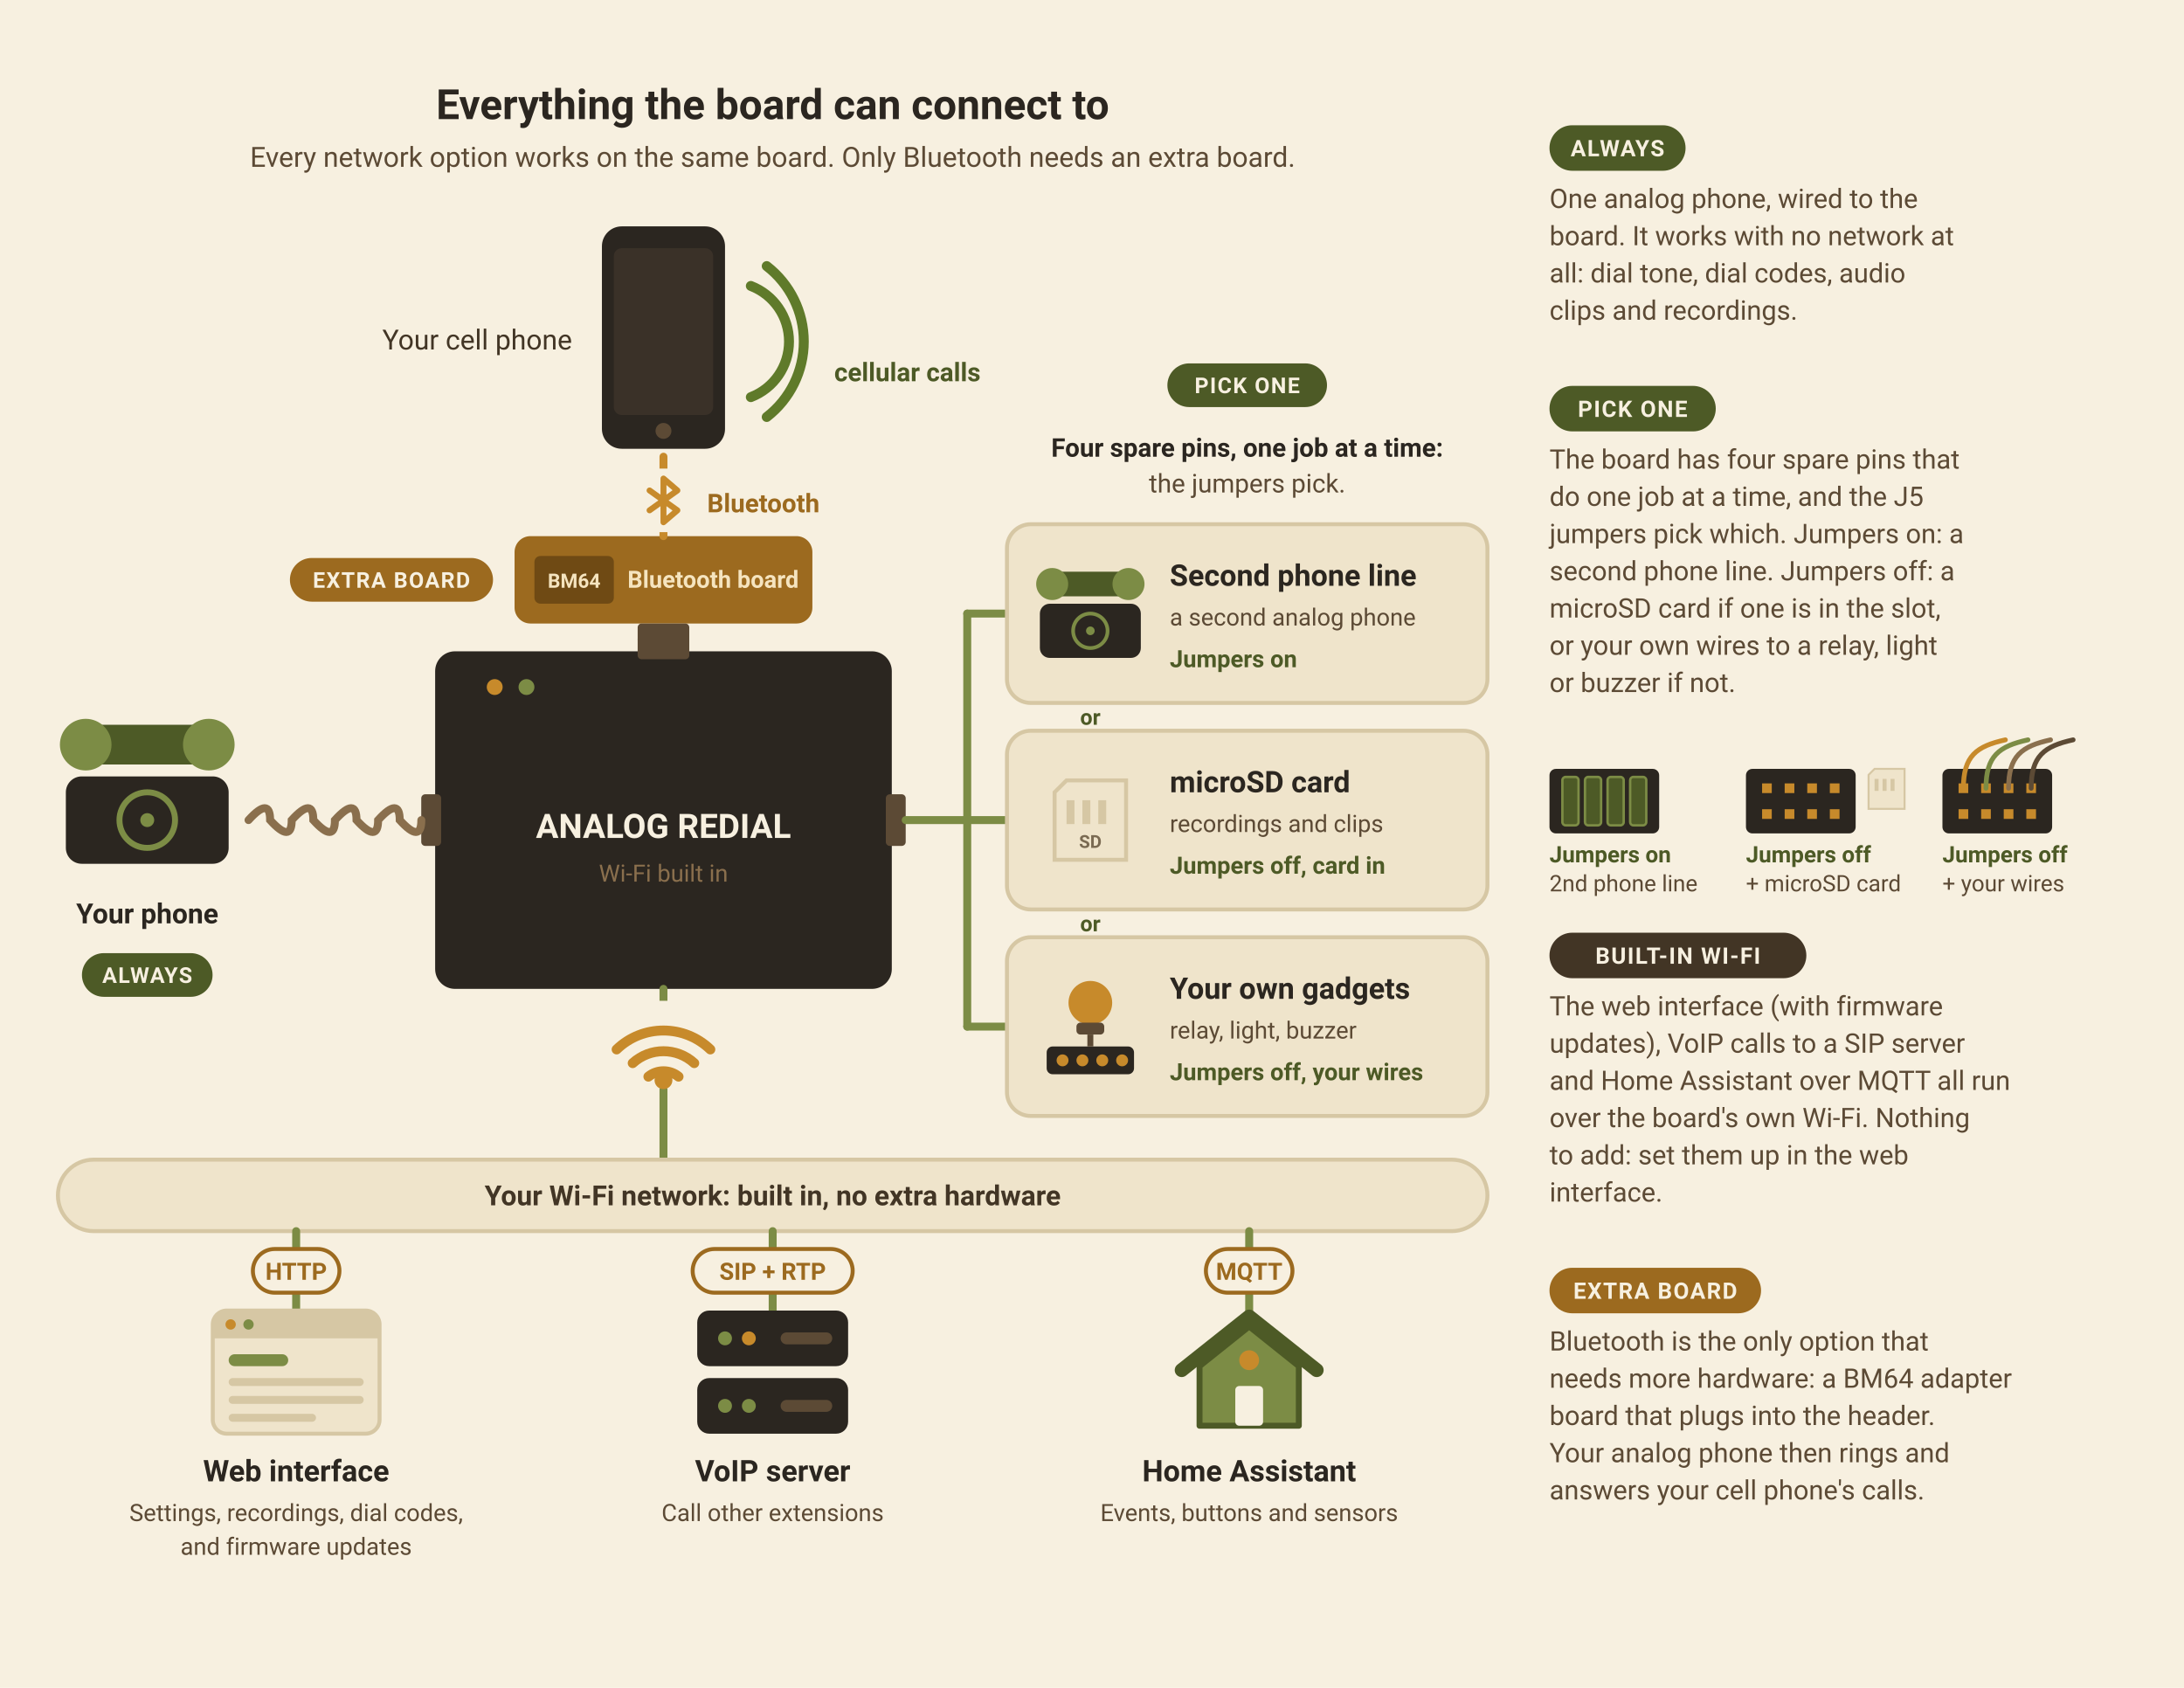
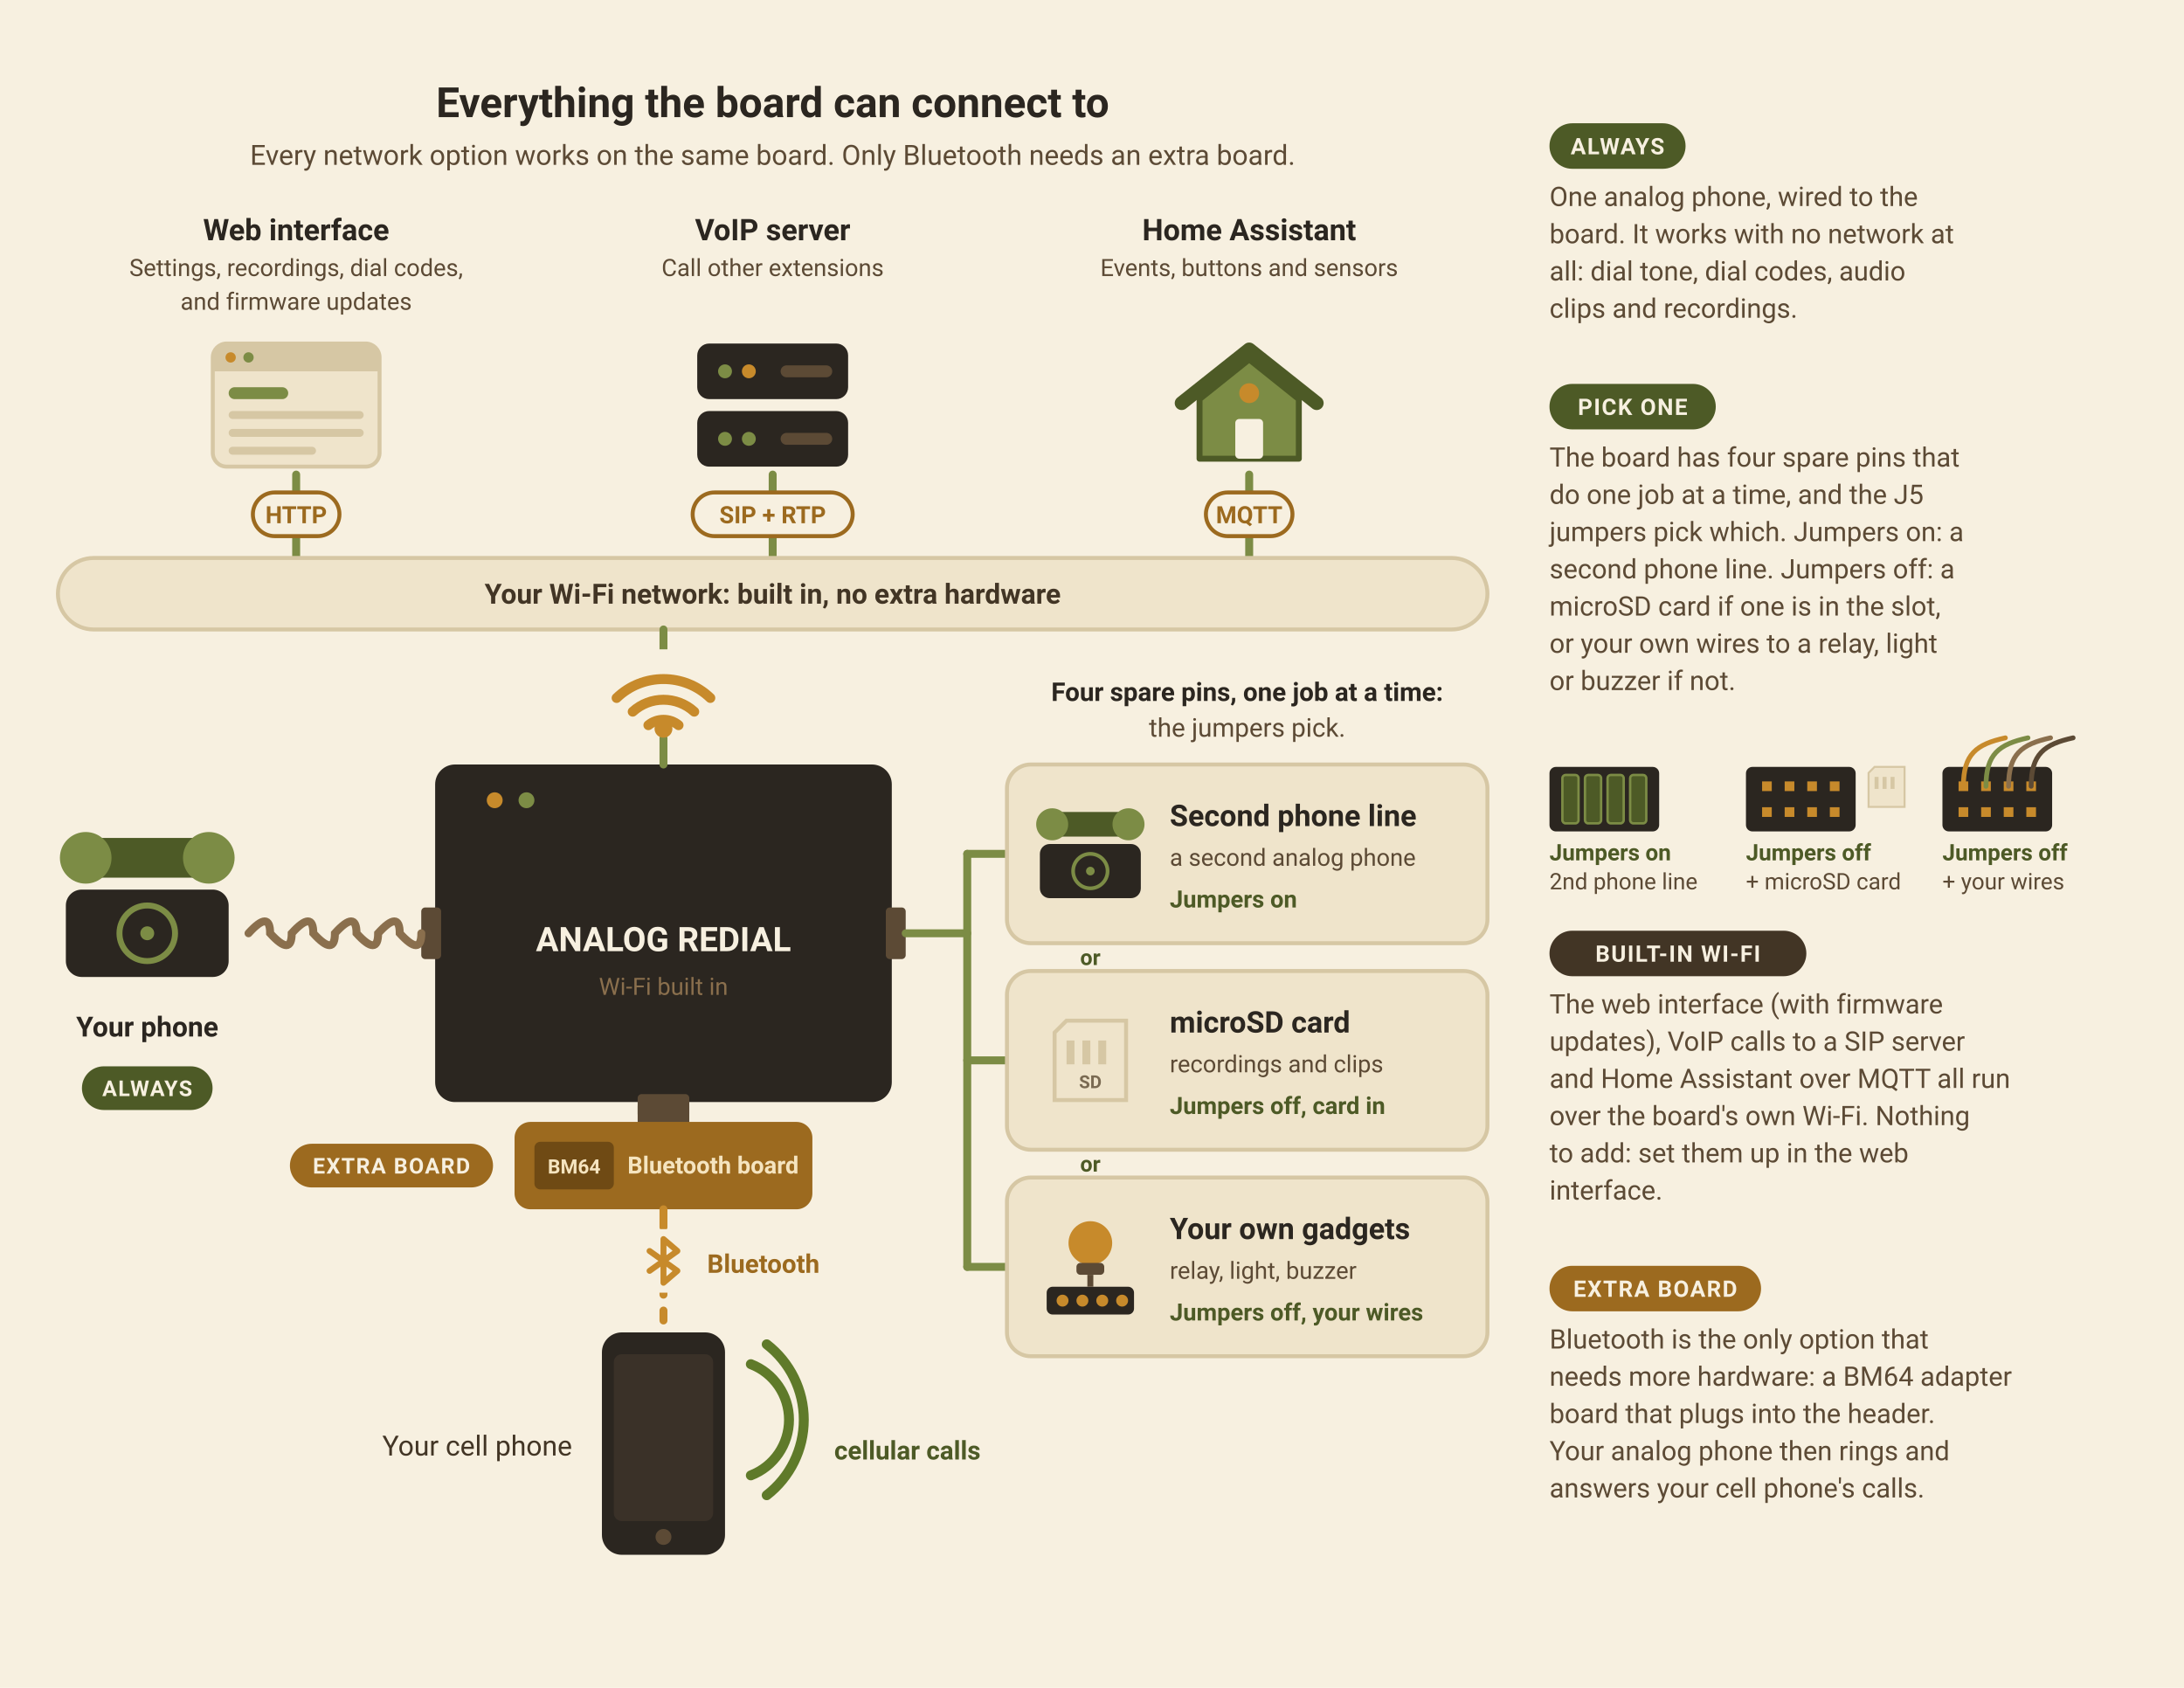
<svg xmlns="http://www.w3.org/2000/svg" viewBox="0 0 1056 816" width="1056" height="816" role="img" aria-label="Everything the Analog Redial board can connect to: one phone always, then a second line or a microSD card or your own gadgets on four spare pins, chosen with the J5 jumpers; Wi-Fi to the web interface, a VoIP server and Home Assistant; and Bluetooth through an extra adapter board">
  <rect id="background" width="1056" height="816" fill="#f7f0e0" />
  <g font-family="system-ui, -apple-system, Segoe UI, Roboto, sans-serif">
-     <g id="diagram" transform="translate(28,34.56) scale(0.96)">
+     <g id="diagram" transform="translate(28,33.6) scale(0.96)">
      <g id="title">
        <text x="360" y="24" text-anchor="middle" font-size="21" font-weight="700" fill="#2b2620">Everything the board can connect to</text>
      </g>
      <g id="subtitle">
        <text x="360" y="48" text-anchor="middle" font-size="14" font-weight="400" fill="#5c4a35">Every network option works on the same board. Only Bluetooth needs an extra board.</text>
      </g>
-       <g id="board" transform="translate(190,292)">
+       <g id="label-web">
+         <text x="120" y="86" text-anchor="middle" font-size="15" font-weight="600" fill="#2b2620">Web interface</text>
+       </g>
+       <g id="desc-web-1">
+         <text x="120" y="104" text-anchor="middle" font-size="12" font-weight="400" fill="#5c4a35">Settings, recordings, dial codes,</text>
+       </g>
+       <g id="desc-web-2">
+         <text x="120" y="121" text-anchor="middle" font-size="12" font-weight="400" fill="#5c4a35">and firmware updates</text>
+       </g>
+       <g id="service-web" transform="translate(78,138)">
+         <rect x="0" y="0" width="84" height="62" rx="7" fill="#efe4cb" stroke="#d6c7a4" stroke-width="2" />
+         <path d="M 0 14 H 84 V 7 a 7 7 0 0 0 -7 -7 H 7 a 7 7 0 0 0 -7 7 Z" fill="#d6c7a4" />
+         <circle cx="9" cy="7" r="2.6" fill="#c78a2b" />
+         <circle cx="18" cy="7" r="2.6" fill="#7c8c45" />
+         <rect x="8" y="22" width="30" height="6" rx="3" fill="#7c8c45" />
+         <rect x="8" y="34" width="68" height="4" rx="2" fill="#d6c7a4" />
+         <rect x="8" y="43" width="68" height="4" rx="2" fill="#d6c7a4" />
+         <rect x="8" y="52" width="44" height="4" rx="2" fill="#d6c7a4" />
+       </g>
+       <g id="link-web">
+         <line x1="120" y1="204" x2="120" y2="246" stroke="#7c8c45" stroke-width="4" stroke-linecap="round" />
+       </g>
+       <g id="protocol-web">
+         <rect x="98.2" y="213" width="43.6" height="22" rx="11" fill="#f7f0e0" stroke="#9c6a1f" stroke-width="2" />
+         <text x="120" y="228.5" text-anchor="middle" font-size="12" font-weight="600" fill="#9c6a1f">HTTP</text>
+       </g>
+       <g id="label-voip">
+         <text x="360" y="86" text-anchor="middle" font-size="15" font-weight="600" fill="#2b2620">VoIP server</text>
+       </g>
+       <g id="desc-voip-1">
+         <text x="360" y="104" text-anchor="middle" font-size="12" font-weight="400" fill="#5c4a35">Call other extensions</text>
+       </g>
+       <g id="service-voip" transform="translate(322,138)">
+         <rect x="0" y="0" width="76" height="28" rx="6" fill="#2b2620" />
+         <rect x="0" y="34" width="76" height="28" rx="6" fill="#2b2620" />
+         <circle cx="14" cy="14" r="3.5" fill="#7c8c45" />
+         <circle cx="26" cy="14" r="3.5" fill="#c78a2b" />
+         <rect x="42" y="11" width="26" height="6" rx="3" fill="#5c4a35" />
+         <circle cx="14" cy="48" r="3.5" fill="#7c8c45" />
+         <circle cx="26" cy="48" r="3.5" fill="#7c8c45" />
+         <rect x="42" y="45" width="26" height="6" rx="3" fill="#5c4a35" />
+       </g>
+       <g id="link-voip">
+         <line x1="360" y1="204" x2="360" y2="246" stroke="#7c8c45" stroke-width="4" stroke-linecap="round" />
+       </g>
+       <g id="protocol-voip">
+         <rect x="319.7" y="213" width="80.6" height="22" rx="11" fill="#f7f0e0" stroke="#9c6a1f" stroke-width="2" />
+         <text x="360" y="228.5" text-anchor="middle" font-size="12" font-weight="600" fill="#9c6a1f">SIP + RTP</text>
+       </g>
+       <g id="label-home">
+         <text x="600" y="86" text-anchor="middle" font-size="15" font-weight="600" fill="#2b2620">Home Assistant</text>
+       </g>
+       <g id="desc-home-1">
+         <text x="600" y="104" text-anchor="middle" font-size="12" font-weight="400" fill="#5c4a35">Events, buttons and sensors</text>
+       </g>
+       <g id="service-home" transform="translate(562,138)">
+         <path d="M 4 30 L 38 3 L 72 30" fill="none" stroke="#4d5a26" stroke-width="7" stroke-linecap="round" stroke-linejoin="round" />
+         <path d="M 13 28 V 58 H 63 V 28 L 38 8 Z" fill="#7c8c45" stroke="#4d5a26" stroke-width="3" stroke-linejoin="round" />
+         <rect x="31" y="38" width="14" height="20" rx="2" fill="#f7f0e0" />
+         <circle cx="38" cy="25" r="5" fill="#c78a2b" />
+       </g>
+       <g id="link-home">
+         <line x1="600" y1="204" x2="600" y2="246" stroke="#7c8c45" stroke-width="4" stroke-linecap="round" />
+       </g>
+       <g id="protocol-home">
+         <rect x="578.2" y="213" width="43.6" height="22" rx="11" fill="#f7f0e0" stroke="#9c6a1f" stroke-width="2" />
+         <text x="600" y="228.5" text-anchor="middle" font-size="12" font-weight="600" fill="#9c6a1f">MQTT</text>
+       </g>
+       <g id="wifi-network">
+         <rect x="0" y="246" width="720" height="36" rx="18" fill="#efe4cb" stroke="#d6c7a4" stroke-width="2" />
+         <text x="360.0" y="269" text-anchor="middle" font-size="14" font-weight="600" fill="#423525">Your Wi-Fi network: built in, no extra hardware</text>
+       </g>
+       <g id="board" transform="translate(190,350)">
        <rect id="pcb" x="0" y="0" width="230" height="170" rx="10" fill="#2b2620" />
        <rect id="jack-line-1" x="-7" y="72" width="10" height="26" rx="2" fill="#5c4a35" />
        <rect id="options-connector" x="227" y="72" width="10" height="26" rx="2" fill="#5c4a35" />
-         <rect id="adapter-header" x="102" y="-8" width="26" height="12" rx="2" fill="#5c4a35" />
+         <rect id="adapter-header" x="102" y="166" width="26" height="12" rx="2" fill="#5c4a35" />
        <circle id="led-1" cx="30" cy="18" r="4" fill="#c78a2b" />
        <circle id="led-2" cx="46" cy="18" r="4" fill="#7c8c45" />
        <text x="115" y="94" text-anchor="middle" font-size="17" font-weight="600" fill="#f7f0e0">ANALOG REDIAL</text>
        <text x="115" y="116" text-anchor="middle" font-size="12" fill="#8a6f4d">Wi-Fi built in</text>
      </g>
-       <g id="phone-line-1" transform="translate(0,323)">
+       <g id="link-wifi">
+         <line x1="305" y1="282" x2="305" y2="350" stroke="#7c8c45" stroke-width="4" stroke-linecap="round" />
+       </g>
+       <g id="wifi" transform="translate(275,294)">
+         <rect x="-6" y="-2" width="72" height="44" rx="8" fill="#f7f0e0" />
+         <path d="M 6.4 22.5 A 34 34 0 0 1 53.6 22.5" fill="none" stroke="#c78a2b" stroke-width="5" stroke-linecap="round" />
+         <path d="M 14.5 29.4 A 23 23 0 0 1 45.5 29.4" fill="none" stroke="#c78a2b" stroke-width="5" stroke-linecap="round" />
+         <path d="M 22.4 36.2 A 12 12 0 0 1 37.6 36.2" fill="none" stroke="#c78a2b" stroke-width="5" stroke-linecap="round" />
+         <circle cx="30" cy="40" r="4.5" fill="#c78a2b" transform="translate(0,-2)" />
+       </g>
+       <g id="phone-line-1" transform="translate(0,381)">
        <g id="handset">
          <line x1="14" y1="16" x2="76" y2="16" stroke="#4d5a26" stroke-width="20" stroke-linecap="round" />
          <circle cx="14" cy="16" r="13" fill="#7c8c45" />
          <circle cx="76" cy="16" r="13" fill="#7c8c45" />
        </g>
        <g id="body">
          <rect x="4" y="32" width="82" height="44" rx="8" fill="#2b2620" />
          <circle cx="45" cy="54" r="14" fill="none" stroke="#7c8c45" stroke-width="3" />
          <circle cx="45" cy="54" r="3.5" fill="#7c8c45" />
        </g>
      </g>
-       <g id="cord-line-1" transform="translate(96,377)">
+       <g id="cord-line-1" transform="translate(96,435)">
        <path d="M 0 0 q 10.88 -12 10.88 0 q 10.88 12 10.88 0 q 10.88 -12 10.88 0 q 10.88 12 10.88 0 q 10.88 -12 10.88 0 q 10.88 12 10.88 0 q 10.88 -12 10.88 0 q 10.88 12 10.88 0" fill="none" stroke="#8a6f4d" stroke-width="4" stroke-linecap="round" />
      </g>
      <g id="label-line-1">
-         <text x="45" y="429" text-anchor="middle" font-size="14" font-weight="600" fill="#2b2620">Your phone</text>
+         <text x="45" y="487" text-anchor="middle" font-size="14" font-weight="600" fill="#2b2620">Your phone</text>
      </g>
      <g id="tag-always">
-         <rect x="12.1" y="444" width="65.8" height="22" rx="11" fill="#4d5a26" />
-         <text x="45" y="459" text-anchor="middle" font-size="11" font-weight="700" letter-spacing="0.6" fill="#f7f0e0">ALWAYS</text>
+         <rect x="12.1" y="502" width="65.8" height="22" rx="11" fill="#4d5a26" />
+         <text x="45" y="517" text-anchor="middle" font-size="11" font-weight="700" letter-spacing="0.6" fill="#f7f0e0">ALWAYS</text>
+       </g>
+       <g id="pick-one-heading-1">
+         <text x="599" y="318" text-anchor="middle" font-size="13" font-weight="700" fill="#2b2620">Four spare pins, one job at a time:</text>
+       </g>
+       <g id="pick-one-heading-2">
+         <text x="599" y="336" text-anchor="middle" font-size="13" font-weight="400" fill="#5c4a35">the jumpers pick.</text>
      </g>
      <g id="link-options">
-         <line x1="427" y1="377" x2="458" y2="377" stroke="#7c8c45" stroke-width="4" stroke-linecap="round" />
+         <line x1="427" y1="435" x2="458" y2="435" stroke="#7c8c45" stroke-width="4" stroke-linecap="round" />
      </g>
      <g id="link-options-spine">
-         <line x1="458" y1="273" x2="458" y2="481" stroke="#7c8c45" stroke-width="4" stroke-linecap="round" />
+         <line x1="458" y1="395" x2="458" y2="603" stroke="#7c8c45" stroke-width="4" stroke-linecap="round" />
      </g>
      <g id="stub-line-2">
-         <line x1="458" y1="273" x2="478" y2="273" stroke="#7c8c45" stroke-width="4" stroke-linecap="round" />
-       </g>
-       <g id="option-line-2" transform="translate(478,228)">
+         <line x1="458" y1="395" x2="478" y2="395" stroke="#7c8c45" stroke-width="4" stroke-linecap="round" />
+       </g>
+       <g id="option-line-2" transform="translate(478,350)">
        <rect width="242" height="90" rx="12" fill="#efe4cb" stroke="#d6c7a4" stroke-width="2" />
        <g transform="translate(14.1,20.2) scale(0.62)">
          <g id="handset">
            <line x1="14" y1="16" x2="76" y2="16" stroke="#4d5a26" stroke-width="20" stroke-linecap="round" />
            <circle cx="14" cy="16" r="13" fill="#7c8c45" />
            <circle cx="76" cy="16" r="13" fill="#7c8c45" />
          </g>
          <g id="body">
            <rect x="4" y="32" width="82" height="44" rx="8" fill="#2b2620" />
            <circle cx="45" cy="54" r="14" fill="none" stroke="#7c8c45" stroke-width="3" />
            <circle cx="45" cy="54" r="3.5" fill="#7c8c45" />
          </g>
        </g>
        <text x="82" y="31" font-size="15" font-weight="600" fill="#2b2620">Second phone line</text>
        <text x="82" y="51" font-size="12" fill="#5c4a35">a second analog phone</text>
        <text x="82" y="72" font-size="12" font-weight="700" fill="#4d5a26">Jumpers on</text>
      </g>
      <g id="or-1">
-         <text x="520" y="329" text-anchor="middle" font-size="11" font-weight="700" fill="#4d5a26">or</text>
+         <text x="520" y="451" text-anchor="middle" font-size="11" font-weight="700" fill="#4d5a26">or</text>
      </g>
      <g id="stub-microsd">
-         <line x1="458" y1="377" x2="478" y2="377" stroke="#7c8c45" stroke-width="4" stroke-linecap="round" />
-       </g>
-       <g id="option-microsd" transform="translate(478,332)">
+         <line x1="458" y1="499" x2="478" y2="499" stroke="#7c8c45" stroke-width="4" stroke-linecap="round" />
+       </g>
+       <g id="option-microsd" transform="translate(478,454)">
        <rect width="242" height="90" rx="12" fill="#efe4cb" stroke="#d6c7a4" stroke-width="2" />
        <g transform="translate(24,25) scale(1)">
          <path d="M 6 0 H 36 V 40 H 0 V 6 Z" fill="#efe4cb" stroke="#d6c7a4" stroke-width="2" />
          <rect x="6" y="10" width="4" height="12" fill="#d6c7a4" />
          <rect x="14" y="10" width="4" height="12" fill="#d6c7a4" />
          <rect x="22" y="10" width="4" height="12" fill="#d6c7a4" />
          <text x="18" y="34" text-anchor="middle" font-size="9" font-weight="600" fill="#7a6a52">SD</text>
        </g>
        <text x="82" y="31" font-size="15" font-weight="600" fill="#2b2620">microSD card</text>
        <text x="82" y="51" font-size="12" fill="#5c4a35">recordings and clips</text>
        <text x="82" y="72" font-size="12" font-weight="700" fill="#4d5a26">Jumpers off, card in</text>
      </g>
      <g id="or-2">
-         <text x="520" y="433" text-anchor="middle" font-size="11" font-weight="700" fill="#4d5a26">or</text>
+         <text x="520" y="555" text-anchor="middle" font-size="11" font-weight="700" fill="#4d5a26">or</text>
      </g>
      <g id="stub-pins">
-         <line x1="458" y1="481" x2="478" y2="481" stroke="#7c8c45" stroke-width="4" stroke-linecap="round" />
-       </g>
-       <g id="option-pins" transform="translate(478,436)">
+         <line x1="458" y1="603" x2="478" y2="603" stroke="#7c8c45" stroke-width="4" stroke-linecap="round" />
+       </g>
+       <g id="option-pins" transform="translate(478,558)">
        <rect width="242" height="90" rx="12" fill="#efe4cb" stroke="#d6c7a4" stroke-width="2" />
        <g transform="translate(20,21) scale(1)">
          <circle id="bulb" cx="22" cy="12" r="11" fill="#c78a2b" />
          <rect id="bulb-base" x="15" y="22" width="14" height="6" rx="2" fill="#5c4a35" />
          <rect id="header" x="0" y="34" width="44" height="14" rx="3" fill="#2b2620" />
          <circle cx="8" cy="41" r="3" fill="#c78a2b" />
          <circle cx="18" cy="41" r="3" fill="#c78a2b" />
          <circle cx="28" cy="41" r="3" fill="#c78a2b" />
          <circle cx="38" cy="41" r="3" fill="#c78a2b" />
          <path d="M 22 28 V 34" stroke="#5c4a35" stroke-width="3" />
        </g>
        <text x="82" y="31" font-size="15" font-weight="600" fill="#2b2620">Your own gadgets</text>
        <text x="82" y="51" font-size="12" fill="#5c4a35">relay, light, buzzer</text>
        <text x="82" y="72" font-size="12" font-weight="700" fill="#4d5a26">Jumpers off, your wires</text>
      </g>
-       <g id="tag-pick-one">
-         <rect x="558.8" y="147" width="80.4" height="22" rx="11" fill="#4d5a26" />
-         <text x="599" y="162" text-anchor="middle" font-size="11" font-weight="700" letter-spacing="0.6" fill="#f7f0e0">PICK ONE</text>
-       </g>
-       <g id="pick-one-heading-1">
-         <text x="599" y="194" text-anchor="middle" font-size="13" font-weight="700" fill="#2b2620">Four spare pins, one job at a time:</text>
-       </g>
-       <g id="pick-one-heading-2">
-         <text x="599" y="212" text-anchor="middle" font-size="13" font-weight="400" fill="#5c4a35">the jumpers pick.</text>
-       </g>
-       <g id="bluetooth-adapter" transform="translate(230,234)">
-         <rect id="pcb" x="0" y="0" width="150" height="44" rx="8" fill="#9c6a1f" />
-         <rect id="chip" x="10" y="10" width="40" height="24" rx="3" fill="#6f4a14" />
-         <text x="30" y="26" text-anchor="middle" font-size="10" font-weight="600" fill="#f5e4bf">BM64</text>
-         <text x="100" y="26" text-anchor="middle" font-size="12" font-weight="600" fill="#f5e4bf">Bluetooth board</text>
-         <rect id="plug" x="62" y="44" width="26" height="10" rx="2" fill="#5c4a35" />
+       <g id="bluetooth-adapter" transform="translate(230,520)">
+         <rect id="plug" x="62" y="0" width="26" height="12" rx="2" fill="#5c4a35" />
+         <rect id="pcb" x="0" y="10" width="150" height="44" rx="8" fill="#9c6a1f" />
+         <rect id="chip" x="10" y="20" width="40" height="24" rx="3" fill="#6f4a14" />
+         <text x="30" y="36" text-anchor="middle" font-size="10" font-weight="600" fill="#f5e4bf">BM64</text>
+         <text x="100" y="36" text-anchor="middle" font-size="12" font-weight="600" fill="#f5e4bf">Bluetooth board</text>
      </g>
      <g id="tag-extra-board">
-         <rect x="116.85" y="245" width="102.3" height="22" rx="11" fill="#9c6a1f" />
-         <text x="168" y="260" text-anchor="middle" font-size="11" font-weight="700" letter-spacing="0.6" fill="#f7f0e0">EXTRA BOARD</text>
-       </g>
-       <g id="cell-phone" transform="translate(274,78)">
+         <rect x="116.85" y="541" width="102.3" height="22" rx="11" fill="#9c6a1f" />
+         <text x="168" y="556" text-anchor="middle" font-size="11" font-weight="700" letter-spacing="0.6" fill="#f7f0e0">EXTRA BOARD</text>
+       </g>
+       <g id="link-bluetooth">
+         <line x1="305" y1="574" x2="305" y2="630" stroke="#c78a2b" stroke-width="4" stroke-linecap="round" stroke-dasharray="9 8" />
+       </g>
+       <g id="bluetooth-symbol" transform="translate(297,588)">
+         <rect x="-6" y="-4" width="28" height="32" rx="6" fill="#f7f0e0" />
+         <path d="M 1 7 L 15 17 L 8 23 L 8 1 L 15 7 L 1 17" fill="none" stroke="#c78a2b" stroke-width="3" stroke-linecap="round" stroke-linejoin="round" />
+       </g>
+       <g id="label-bluetooth">
+         <text x="327" y="606" text-anchor="start" font-size="13" font-weight="600" fill="#9c6a1f">Bluetooth</text>
+       </g>
+       <g id="cell-phone" transform="translate(274,636)">
        <rect x="0" y="0" width="62" height="112" rx="10" fill="#2b2620" />
        <rect x="6" y="11" width="50" height="84" rx="4" fill="#3a3128" />
        <circle cx="31" cy="103" r="4" fill="#5c4a35" />
      </g>
      <g id="label-cell-phone">
-         <text x="259" y="140" text-anchor="end" font-size="14" font-weight="400" fill="#423525">Your cell phone</text>
-       </g>
-       <g id="cellular" transform="translate(349,108)">
+         <text x="259" y="698" text-anchor="end" font-size="14" font-weight="400" fill="#423525">Your cell phone</text>
+       </g>
+       <g id="cellular" transform="translate(349,652)">
        <path d="M 0 56 A 30 30 0 0 0 0 0" fill="none" stroke="#5f7a2a" stroke-width="5" stroke-linecap="round" />
        <path d="M 8 66 A 48 48 0 0 0 8 -10" fill="none" stroke="#5f7a2a" stroke-width="5" stroke-linecap="round" transform="translate(0,0)" />
      </g>
      <g id="label-cellular">
-         <text x="391" y="156" text-anchor="start" font-size="13" font-weight="600" fill="#4d5a26">cellular calls</text>
-       </g>
-       <g id="link-bluetooth">
-         <line x1="305" y1="194" x2="305" y2="234" stroke="#c78a2b" stroke-width="4" stroke-linecap="round" stroke-dasharray="9 8" />
-       </g>
-       <g id="bluetooth-symbol" transform="translate(297,204)">
-         <rect x="-6" y="-4" width="28" height="32" rx="6" fill="#f7f0e0" />
-         <path d="M 1 7 L 15 17 L 8 23 L 8 1 L 15 7 L 1 17" fill="none" stroke="#c78a2b" stroke-width="3" stroke-linecap="round" stroke-linejoin="round" />
-       </g>
-       <g id="label-bluetooth">
-         <text x="327" y="222" text-anchor="start" font-size="13" font-weight="600" fill="#9c6a1f">Bluetooth</text>
-       </g>
-       <g id="link-wifi">
-         <line x1="305" y1="462" x2="305" y2="548" stroke="#7c8c45" stroke-width="4" stroke-linecap="round" />
-       </g>
-       <g id="wifi" transform="translate(275,470)">
-         <rect x="-6" y="-2" width="72" height="44" rx="8" fill="#f7f0e0" />
-         <path d="M 6.4 22.5 A 34 34 0 0 1 53.6 22.5" fill="none" stroke="#c78a2b" stroke-width="5" stroke-linecap="round" />
-         <path d="M 14.5 29.4 A 23 23 0 0 1 45.5 29.4" fill="none" stroke="#c78a2b" stroke-width="5" stroke-linecap="round" />
-         <path d="M 22.4 36.2 A 12 12 0 0 1 37.6 36.2" fill="none" stroke="#c78a2b" stroke-width="5" stroke-linecap="round" />
-         <circle cx="30" cy="40" r="4.5" fill="#c78a2b" transform="translate(0,-2)" />
-       </g>
-       <g id="wifi-network">
-         <rect x="0" y="548" width="720" height="36" rx="18" fill="#efe4cb" stroke="#d6c7a4" stroke-width="2" />
-         <text x="360.0" y="571" text-anchor="middle" font-size="14" font-weight="600" fill="#423525">Your Wi-Fi network: built in, no extra hardware</text>
-       </g>
-       <g id="link-web">
-         <line x1="120" y1="584" x2="120" y2="624" stroke="#7c8c45" stroke-width="4" stroke-linecap="round" />
-       </g>
-       <g id="protocol-web">
-         <rect x="98.2" y="593" width="43.6" height="22" rx="11" fill="#f7f0e0" stroke="#9c6a1f" stroke-width="2" />
-         <text x="120" y="608.5" text-anchor="middle" font-size="12" font-weight="600" fill="#9c6a1f">HTTP</text>
-       </g>
-       <g id="service-web" transform="translate(78,624)">
-         <rect x="0" y="0" width="84" height="62" rx="7" fill="#efe4cb" stroke="#d6c7a4" stroke-width="2" />
-         <path d="M 0 14 H 84 V 7 a 7 7 0 0 0 -7 -7 H 7 a 7 7 0 0 0 -7 7 Z" fill="#d6c7a4" />
-         <circle cx="9" cy="7" r="2.6" fill="#c78a2b" />
-         <circle cx="18" cy="7" r="2.6" fill="#7c8c45" />
-         <rect x="8" y="22" width="30" height="6" rx="3" fill="#7c8c45" />
-         <rect x="8" y="34" width="68" height="4" rx="2" fill="#d6c7a4" />
-         <rect x="8" y="43" width="68" height="4" rx="2" fill="#d6c7a4" />
-         <rect x="8" y="52" width="44" height="4" rx="2" fill="#d6c7a4" />
-       </g>
-       <g id="label-web">
-         <text x="120" y="710" text-anchor="middle" font-size="15" font-weight="600" fill="#2b2620">Web interface</text>
-       </g>
-       <g id="desc-web-1">
-         <text x="120" y="730" text-anchor="middle" font-size="12" font-weight="400" fill="#5c4a35">Settings, recordings, dial codes,</text>
-       </g>
-       <g id="desc-web-2">
-         <text x="120" y="747" text-anchor="middle" font-size="12" font-weight="400" fill="#5c4a35">and firmware updates</text>
-       </g>
-       <g id="link-voip">
-         <line x1="360" y1="584" x2="360" y2="624" stroke="#7c8c45" stroke-width="4" stroke-linecap="round" />
-       </g>
-       <g id="protocol-voip">
-         <rect x="319.7" y="593" width="80.6" height="22" rx="11" fill="#f7f0e0" stroke="#9c6a1f" stroke-width="2" />
-         <text x="360" y="608.5" text-anchor="middle" font-size="12" font-weight="600" fill="#9c6a1f">SIP + RTP</text>
-       </g>
-       <g id="service-voip" transform="translate(322,624)">
-         <rect x="0" y="0" width="76" height="28" rx="6" fill="#2b2620" />
-         <rect x="0" y="34" width="76" height="28" rx="6" fill="#2b2620" />
-         <circle cx="14" cy="14" r="3.5" fill="#7c8c45" />
-         <circle cx="26" cy="14" r="3.5" fill="#c78a2b" />
-         <rect x="42" y="11" width="26" height="6" rx="3" fill="#5c4a35" />
-         <circle cx="14" cy="48" r="3.5" fill="#7c8c45" />
-         <circle cx="26" cy="48" r="3.5" fill="#7c8c45" />
-         <rect x="42" y="45" width="26" height="6" rx="3" fill="#5c4a35" />
-       </g>
-       <g id="label-voip">
-         <text x="360" y="710" text-anchor="middle" font-size="15" font-weight="600" fill="#2b2620">VoIP server</text>
-       </g>
-       <g id="desc-voip-1">
-         <text x="360" y="730" text-anchor="middle" font-size="12" font-weight="400" fill="#5c4a35">Call other extensions</text>
-       </g>
-       <g id="link-home">
-         <line x1="600" y1="584" x2="600" y2="624" stroke="#7c8c45" stroke-width="4" stroke-linecap="round" />
-       </g>
-       <g id="protocol-home">
-         <rect x="578.2" y="593" width="43.6" height="22" rx="11" fill="#f7f0e0" stroke="#9c6a1f" stroke-width="2" />
-         <text x="600" y="608.5" text-anchor="middle" font-size="12" font-weight="600" fill="#9c6a1f">MQTT</text>
-       </g>
-       <g id="service-home" transform="translate(562,624)">
-         <path d="M 4 30 L 38 3 L 72 30" fill="none" stroke="#4d5a26" stroke-width="7" stroke-linecap="round" stroke-linejoin="round" />
-         <path d="M 13 28 V 58 H 63 V 28 L 38 8 Z" fill="#7c8c45" stroke="#4d5a26" stroke-width="3" stroke-linejoin="round" />
-         <rect x="31" y="38" width="14" height="20" rx="2" fill="#f7f0e0" />
-         <circle cx="38" cy="25" r="5" fill="#c78a2b" />
-       </g>
-       <g id="label-home">
-         <text x="600" y="710" text-anchor="middle" font-size="15" font-weight="600" fill="#2b2620">Home Assistant</text>
-       </g>
-       <g id="desc-home-1">
-         <text x="600" y="730" text-anchor="middle" font-size="12" font-weight="400" fill="#5c4a35">Events, buttons and sensors</text>
+         <text x="391" y="700" text-anchor="start" font-size="13" font-weight="600" fill="#4d5a26">cellular calls</text>
      </g>
    </g>
    <g id="legend">
      <g id="legend-always">
-         <rect x="749.2" y="60.56" width="65.8" height="22" rx="11" fill="#4d5a26" />
-         <text x="782.1" y="75.56" text-anchor="middle" font-size="11" font-weight="700" letter-spacing="0.6" fill="#f7f0e0">ALWAYS</text>
-         <text x="749.2" y="100.56" font-size="13" fill="#5c4a35">One analog phone, wired to the</text>
-         <text x="749.2" y="118.56" font-size="13" fill="#5c4a35">board. It works with no network at</text>
-         <text x="749.2" y="136.56" font-size="13" fill="#5c4a35">all: dial tone, dial codes, audio</text>
-         <text x="749.2" y="154.56" font-size="13" fill="#5c4a35">clips and recordings.</text>
+         <rect x="749.2" y="59.6" width="65.8" height="22" rx="11" fill="#4d5a26" />
+         <text x="782.1" y="74.6" text-anchor="middle" font-size="11" font-weight="700" letter-spacing="0.6" fill="#f7f0e0">ALWAYS</text>
+         <text x="749.2" y="99.6" font-size="13" fill="#5c4a35">One analog phone, wired to the</text>
+         <text x="749.2" y="117.6" font-size="13" fill="#5c4a35">board. It works with no network at</text>
+         <text x="749.2" y="135.6" font-size="13" fill="#5c4a35">all: dial tone, dial codes, audio</text>
+         <text x="749.2" y="153.6" font-size="13" fill="#5c4a35">clips and recordings.</text>
      </g>
      <g id="legend-pick-one">
-         <rect x="749.2" y="186.56" width="80.4" height="22" rx="11" fill="#4d5a26" />
-         <text x="789.4" y="201.56" text-anchor="middle" font-size="11" font-weight="700" letter-spacing="0.6" fill="#f7f0e0">PICK ONE</text>
-         <text x="749.2" y="226.56" font-size="13" fill="#5c4a35">The board has four spare pins that</text>
-         <text x="749.2" y="244.56" font-size="13" fill="#5c4a35">do one job at a time, and the J5</text>
-         <text x="749.2" y="262.56" font-size="13" fill="#5c4a35">jumpers pick which. Jumpers on: a</text>
-         <text x="749.2" y="280.56" font-size="13" fill="#5c4a35">second phone line. Jumpers off: a</text>
-         <text x="749.2" y="298.56" font-size="13" fill="#5c4a35">microSD card if one is in the slot,</text>
-         <text x="749.2" y="316.56" font-size="13" fill="#5c4a35">or your own wires to a relay, light</text>
-         <text x="749.2" y="334.56" font-size="13" fill="#5c4a35">or buzzer if not.</text>
+         <rect x="749.2" y="185.6" width="80.4" height="22" rx="11" fill="#4d5a26" />
+         <text x="789.4" y="200.6" text-anchor="middle" font-size="11" font-weight="700" letter-spacing="0.6" fill="#f7f0e0">PICK ONE</text>
+         <text x="749.2" y="225.6" font-size="13" fill="#5c4a35">The board has four spare pins that</text>
+         <text x="749.2" y="243.6" font-size="13" fill="#5c4a35">do one job at a time, and the J5</text>
+         <text x="749.2" y="261.6" font-size="13" fill="#5c4a35">jumpers pick which. Jumpers on: a</text>
+         <text x="749.2" y="279.6" font-size="13" fill="#5c4a35">second phone line. Jumpers off: a</text>
+         <text x="749.2" y="297.6" font-size="13" fill="#5c4a35">microSD card if one is in the slot,</text>
+         <text x="749.2" y="315.6" font-size="13" fill="#5c4a35">or your own wires to a relay, light</text>
+         <text x="749.2" y="333.6" font-size="13" fill="#5c4a35">or buzzer if not.</text>
        <g id="j5-states">
-           <g id="j5-jumpers-on" transform="translate(749.2,354.56) scale(0.78)">
+           <g id="j5-jumpers-on" transform="translate(749.2,353.6) scale(0.78)">
            <rect id="header" x="0" y="22" width="68" height="40" rx="4" fill="#2b2620" />
            <rect x="10" y="31" width="6" height="6" fill="#c78a2b" />
            <rect x="10" y="47" width="6" height="6" fill="#c78a2b" />
            <rect x="24" y="31" width="6" height="6" fill="#c78a2b" />
            <rect x="24" y="47" width="6" height="6" fill="#c78a2b" />
            <rect x="38" y="31" width="6" height="6" fill="#c78a2b" />
            <rect x="38" y="47" width="6" height="6" fill="#c78a2b" />
            <rect x="52" y="31" width="6" height="6" fill="#c78a2b" />
            <rect x="52" y="47" width="6" height="6" fill="#c78a2b" />
            <rect x="8" y="27" width="10" height="30" rx="2" fill="#4d5a26" stroke="#7c8c45" stroke-width="1.5" />
            <rect x="22" y="27" width="10" height="30" rx="2" fill="#4d5a26" stroke="#7c8c45" stroke-width="1.5" />
            <rect x="36" y="27" width="10" height="30" rx="2" fill="#4d5a26" stroke="#7c8c45" stroke-width="1.5" />
            <rect x="50" y="27" width="10" height="30" rx="2" fill="#4d5a26" stroke="#7c8c45" stroke-width="1.5" />
          </g>
-           <text x="749.2" y="416.92" font-size="11" font-weight="700" fill="#4d5a26">Jumpers on</text>
-           <text x="749.2" y="430.92" font-size="11" fill="#5c4a35">2nd phone line</text>
-           <g id="j5-jumpers-off-card" transform="translate(844.2,354.56) scale(0.78)">
+           <text x="749.2" y="415.96" font-size="11" font-weight="700" fill="#4d5a26">Jumpers on</text>
+           <text x="749.2" y="429.96" font-size="11" fill="#5c4a35">2nd phone line</text>
+           <g id="j5-jumpers-off-card" transform="translate(844.2,353.6) scale(0.78)">
            <rect id="header" x="0" y="22" width="68" height="40" rx="4" fill="#2b2620" />
            <rect x="10" y="31" width="6" height="6" fill="#c78a2b" />
            <rect x="10" y="47" width="6" height="6" fill="#c78a2b" />
            <rect x="24" y="31" width="6" height="6" fill="#c78a2b" />
            <rect x="24" y="47" width="6" height="6" fill="#c78a2b" />
            <rect x="38" y="31" width="6" height="6" fill="#c78a2b" />
            <rect x="38" y="47" width="6" height="6" fill="#c78a2b" />
            <rect x="52" y="31" width="6" height="6" fill="#c78a2b" />
            <rect x="52" y="47" width="6" height="6" fill="#c78a2b" />
            <g transform="translate(76,22) scale(0.62)">
              <path d="M 6 0 H 36 V 40 H 0 V 6 Z" fill="#efe4cb" stroke="#d6c7a4" stroke-width="2" />
              <rect x="6" y="10" width="4" height="12" fill="#d6c7a4" />
              <rect x="14" y="10" width="4" height="12" fill="#d6c7a4" />
              <rect x="22" y="10" width="4" height="12" fill="#d6c7a4" />
            </g>
          </g>
-           <text x="844.2" y="416.92" font-size="11" font-weight="700" fill="#4d5a26">Jumpers off</text>
-           <text x="844.2" y="430.92" font-size="11" fill="#5c4a35">+ microSD card</text>
-           <g id="j5-jumpers-off-wires" transform="translate(939.2,354.56) scale(0.78)">
+           <text x="844.2" y="415.96" font-size="11" font-weight="700" fill="#4d5a26">Jumpers off</text>
+           <text x="844.2" y="429.96" font-size="11" fill="#5c4a35">+ microSD card</text>
+           <g id="j5-jumpers-off-wires" transform="translate(939.2,353.6) scale(0.78)">
            <rect id="header" x="0" y="22" width="68" height="40" rx="4" fill="#2b2620" />
            <rect x="10" y="31" width="6" height="6" fill="#c78a2b" />
            <rect x="10" y="47" width="6" height="6" fill="#c78a2b" />
            <rect x="24" y="31" width="6" height="6" fill="#c78a2b" />
            <rect x="24" y="47" width="6" height="6" fill="#c78a2b" />
            <rect x="38" y="31" width="6" height="6" fill="#c78a2b" />
            <rect x="38" y="47" width="6" height="6" fill="#c78a2b" />
            <rect x="52" y="31" width="6" height="6" fill="#c78a2b" />
            <rect x="52" y="47" width="6" height="6" fill="#c78a2b" />
            <path d="M 13 34 C 13 14, 21 8, 39 4" fill="none" stroke="#c78a2b" stroke-width="3" stroke-linecap="round" />
            <path d="M 27 34 C 27 14, 35 8, 53 4" fill="none" stroke="#7c8c45" stroke-width="3" stroke-linecap="round" />
            <path d="M 41 34 C 41 14, 49 8, 67 4" fill="none" stroke="#8a6f4d" stroke-width="3" stroke-linecap="round" />
            <path d="M 55 34 C 55 14, 63 8, 81 4" fill="none" stroke="#5c4a35" stroke-width="3" stroke-linecap="round" />
          </g>
-           <text x="939.2" y="416.92" font-size="11" font-weight="700" fill="#4d5a26">Jumpers off</text>
-           <text x="939.2" y="430.92" font-size="11" fill="#5c4a35">+ your wires</text>
+           <text x="939.2" y="415.96" font-size="11" font-weight="700" fill="#4d5a26">Jumpers off</text>
+           <text x="939.2" y="429.96" font-size="11" fill="#5c4a35">+ your wires</text>
        </g>
      </g>
      <g id="legend-built-in-wi-fi">
-         <rect x="749.2" y="450.92" width="124.2" height="22" rx="11" fill="#423525" />
-         <text x="811.3" y="465.92" text-anchor="middle" font-size="11" font-weight="700" letter-spacing="0.6" fill="#f7f0e0">BUILT-IN WI-FI</text>
-         <text x="749.2" y="490.92" font-size="13" fill="#5c4a35">The web interface (with firmware</text>
-         <text x="749.2" y="508.92" font-size="13" fill="#5c4a35">updates), VoIP calls to a SIP server</text>
-         <text x="749.2" y="526.92" font-size="13" fill="#5c4a35">and Home Assistant over MQTT all run</text>
-         <text x="749.2" y="544.92" font-size="13" fill="#5c4a35">over the board's own Wi-Fi. Nothing</text>
-         <text x="749.2" y="562.92" font-size="13" fill="#5c4a35">to add: set them up in the web</text>
-         <text x="749.2" y="580.92" font-size="13" fill="#5c4a35">interface.</text>
+         <rect x="749.2" y="449.96" width="124.2" height="22" rx="11" fill="#423525" />
+         <text x="811.3" y="464.96" text-anchor="middle" font-size="11" font-weight="700" letter-spacing="0.6" fill="#f7f0e0">BUILT-IN WI-FI</text>
+         <text x="749.2" y="489.96" font-size="13" fill="#5c4a35">The web interface (with firmware</text>
+         <text x="749.2" y="507.96" font-size="13" fill="#5c4a35">updates), VoIP calls to a SIP server</text>
+         <text x="749.2" y="525.96" font-size="13" fill="#5c4a35">and Home Assistant over MQTT all run</text>
+         <text x="749.2" y="543.96" font-size="13" fill="#5c4a35">over the board's own Wi-Fi. Nothing</text>
+         <text x="749.2" y="561.96" font-size="13" fill="#5c4a35">to add: set them up in the web</text>
+         <text x="749.2" y="579.96" font-size="13" fill="#5c4a35">interface.</text>
      </g>
      <g id="legend-extra-board">
-         <rect x="749.2" y="612.92" width="102.3" height="22" rx="11" fill="#9c6a1f" />
-         <text x="800.35" y="627.92" text-anchor="middle" font-size="11" font-weight="700" letter-spacing="0.6" fill="#f7f0e0">EXTRA BOARD</text>
-         <text x="749.2" y="652.92" font-size="13" fill="#5c4a35">Bluetooth is the only option that</text>
-         <text x="749.2" y="670.92" font-size="13" fill="#5c4a35">needs more hardware: a BM64 adapter</text>
-         <text x="749.2" y="688.92" font-size="13" fill="#5c4a35">board that plugs into the header.</text>
-         <text x="749.2" y="706.92" font-size="13" fill="#5c4a35">Your analog phone then rings and</text>
-         <text x="749.2" y="724.92" font-size="13" fill="#5c4a35">answers your cell phone's calls.</text>
+         <rect x="749.2" y="611.96" width="102.3" height="22" rx="11" fill="#9c6a1f" />
+         <text x="800.35" y="626.96" text-anchor="middle" font-size="11" font-weight="700" letter-spacing="0.6" fill="#f7f0e0">EXTRA BOARD</text>
+         <text x="749.2" y="651.96" font-size="13" fill="#5c4a35">Bluetooth is the only option that</text>
+         <text x="749.2" y="669.96" font-size="13" fill="#5c4a35">needs more hardware: a BM64 adapter</text>
+         <text x="749.2" y="687.96" font-size="13" fill="#5c4a35">board that plugs into the header.</text>
+         <text x="749.2" y="705.96" font-size="13" fill="#5c4a35">Your analog phone then rings and</text>
+         <text x="749.2" y="723.96" font-size="13" fill="#5c4a35">answers your cell phone's calls.</text>
      </g>
    </g>
  </g>
</svg>
